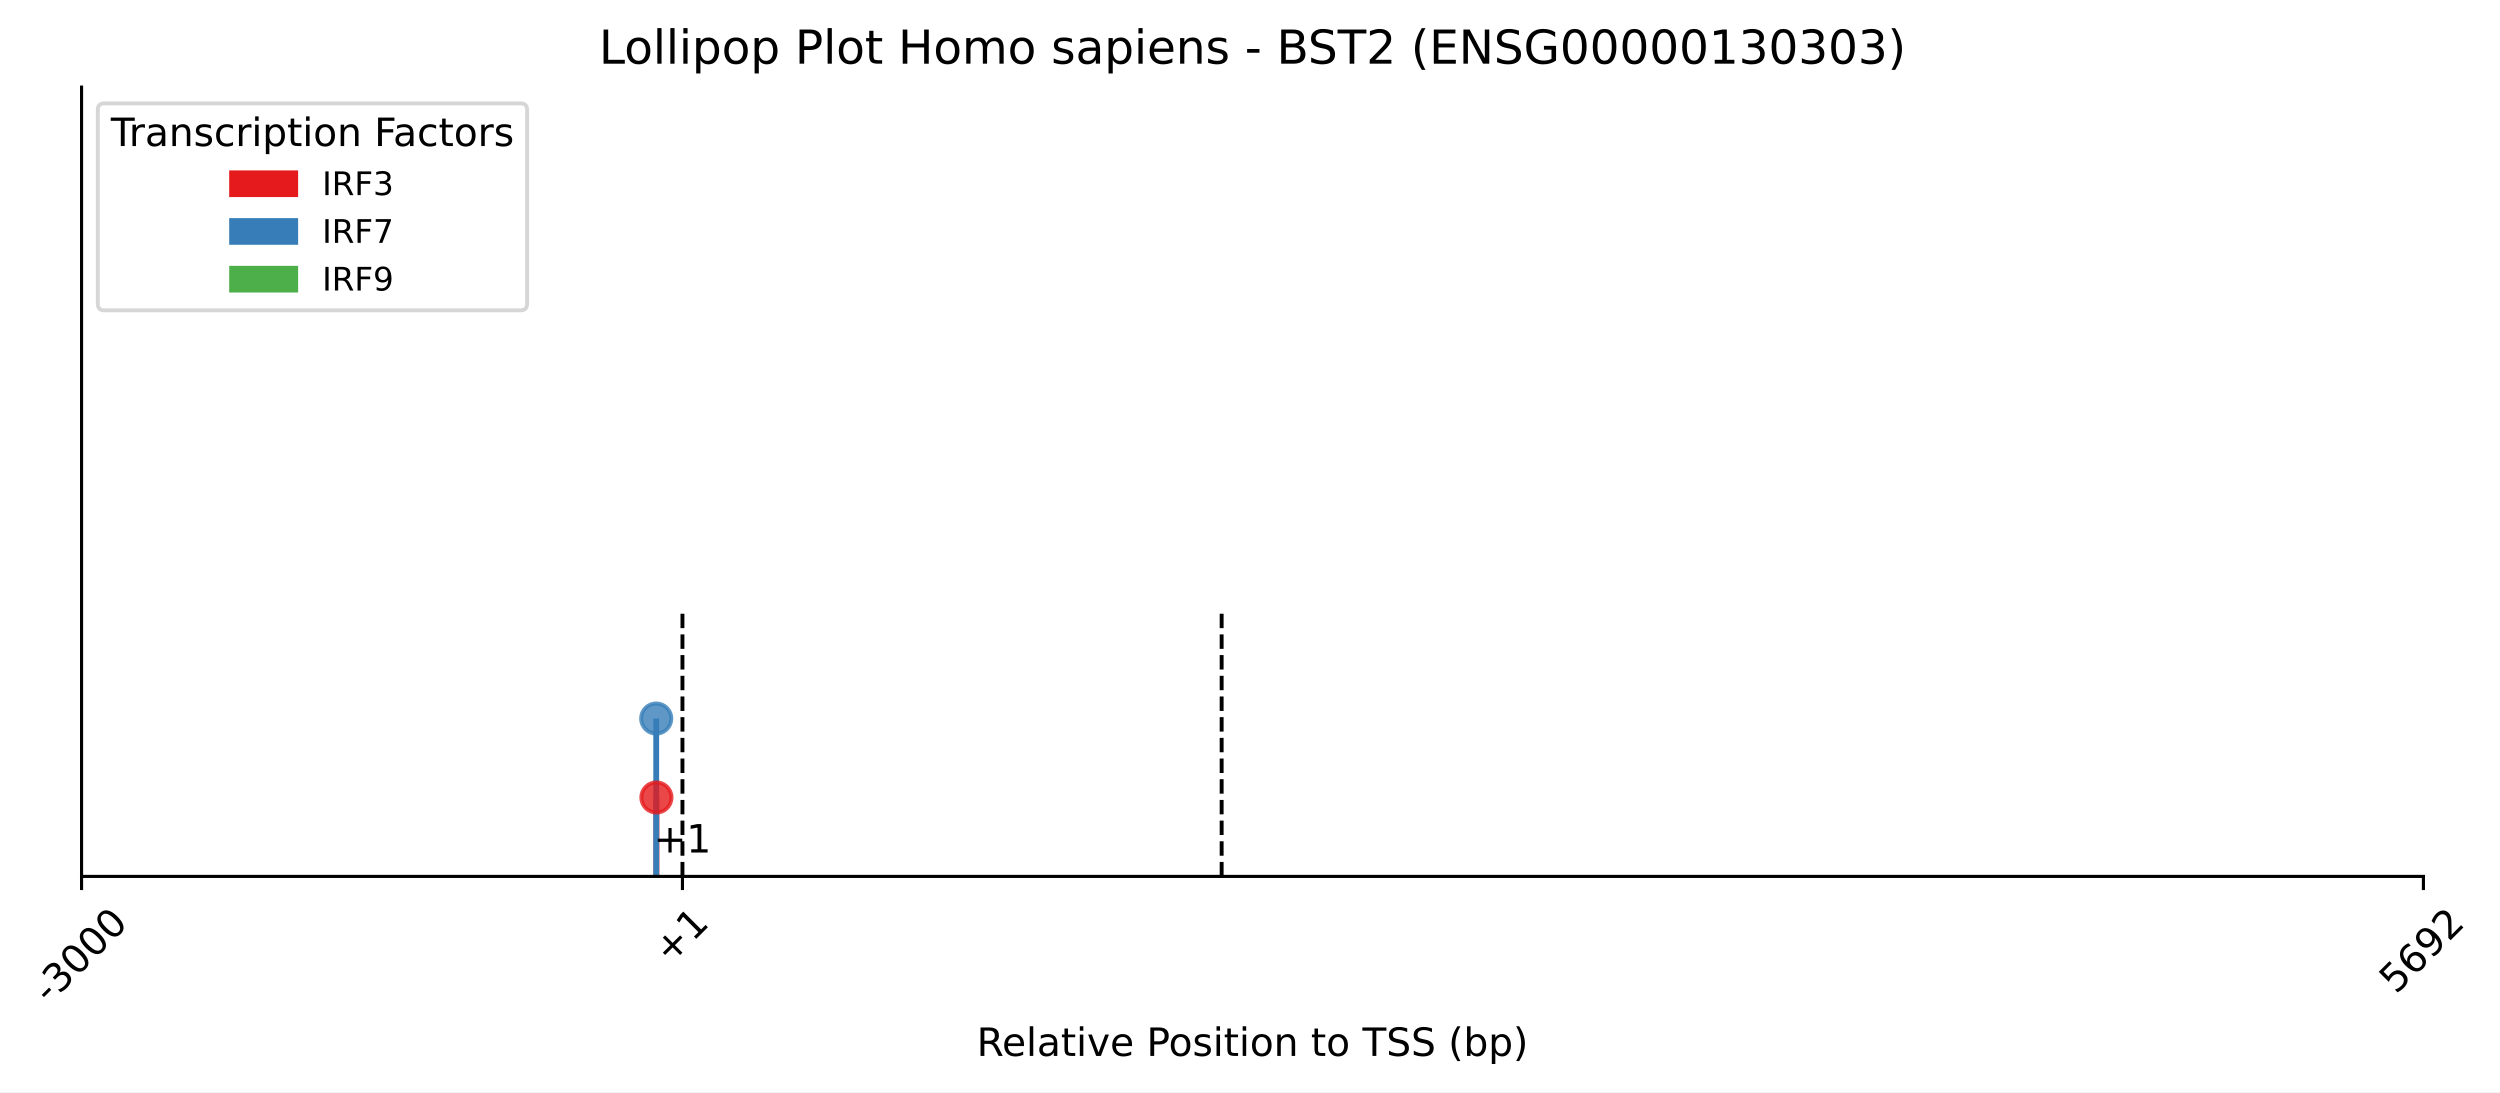
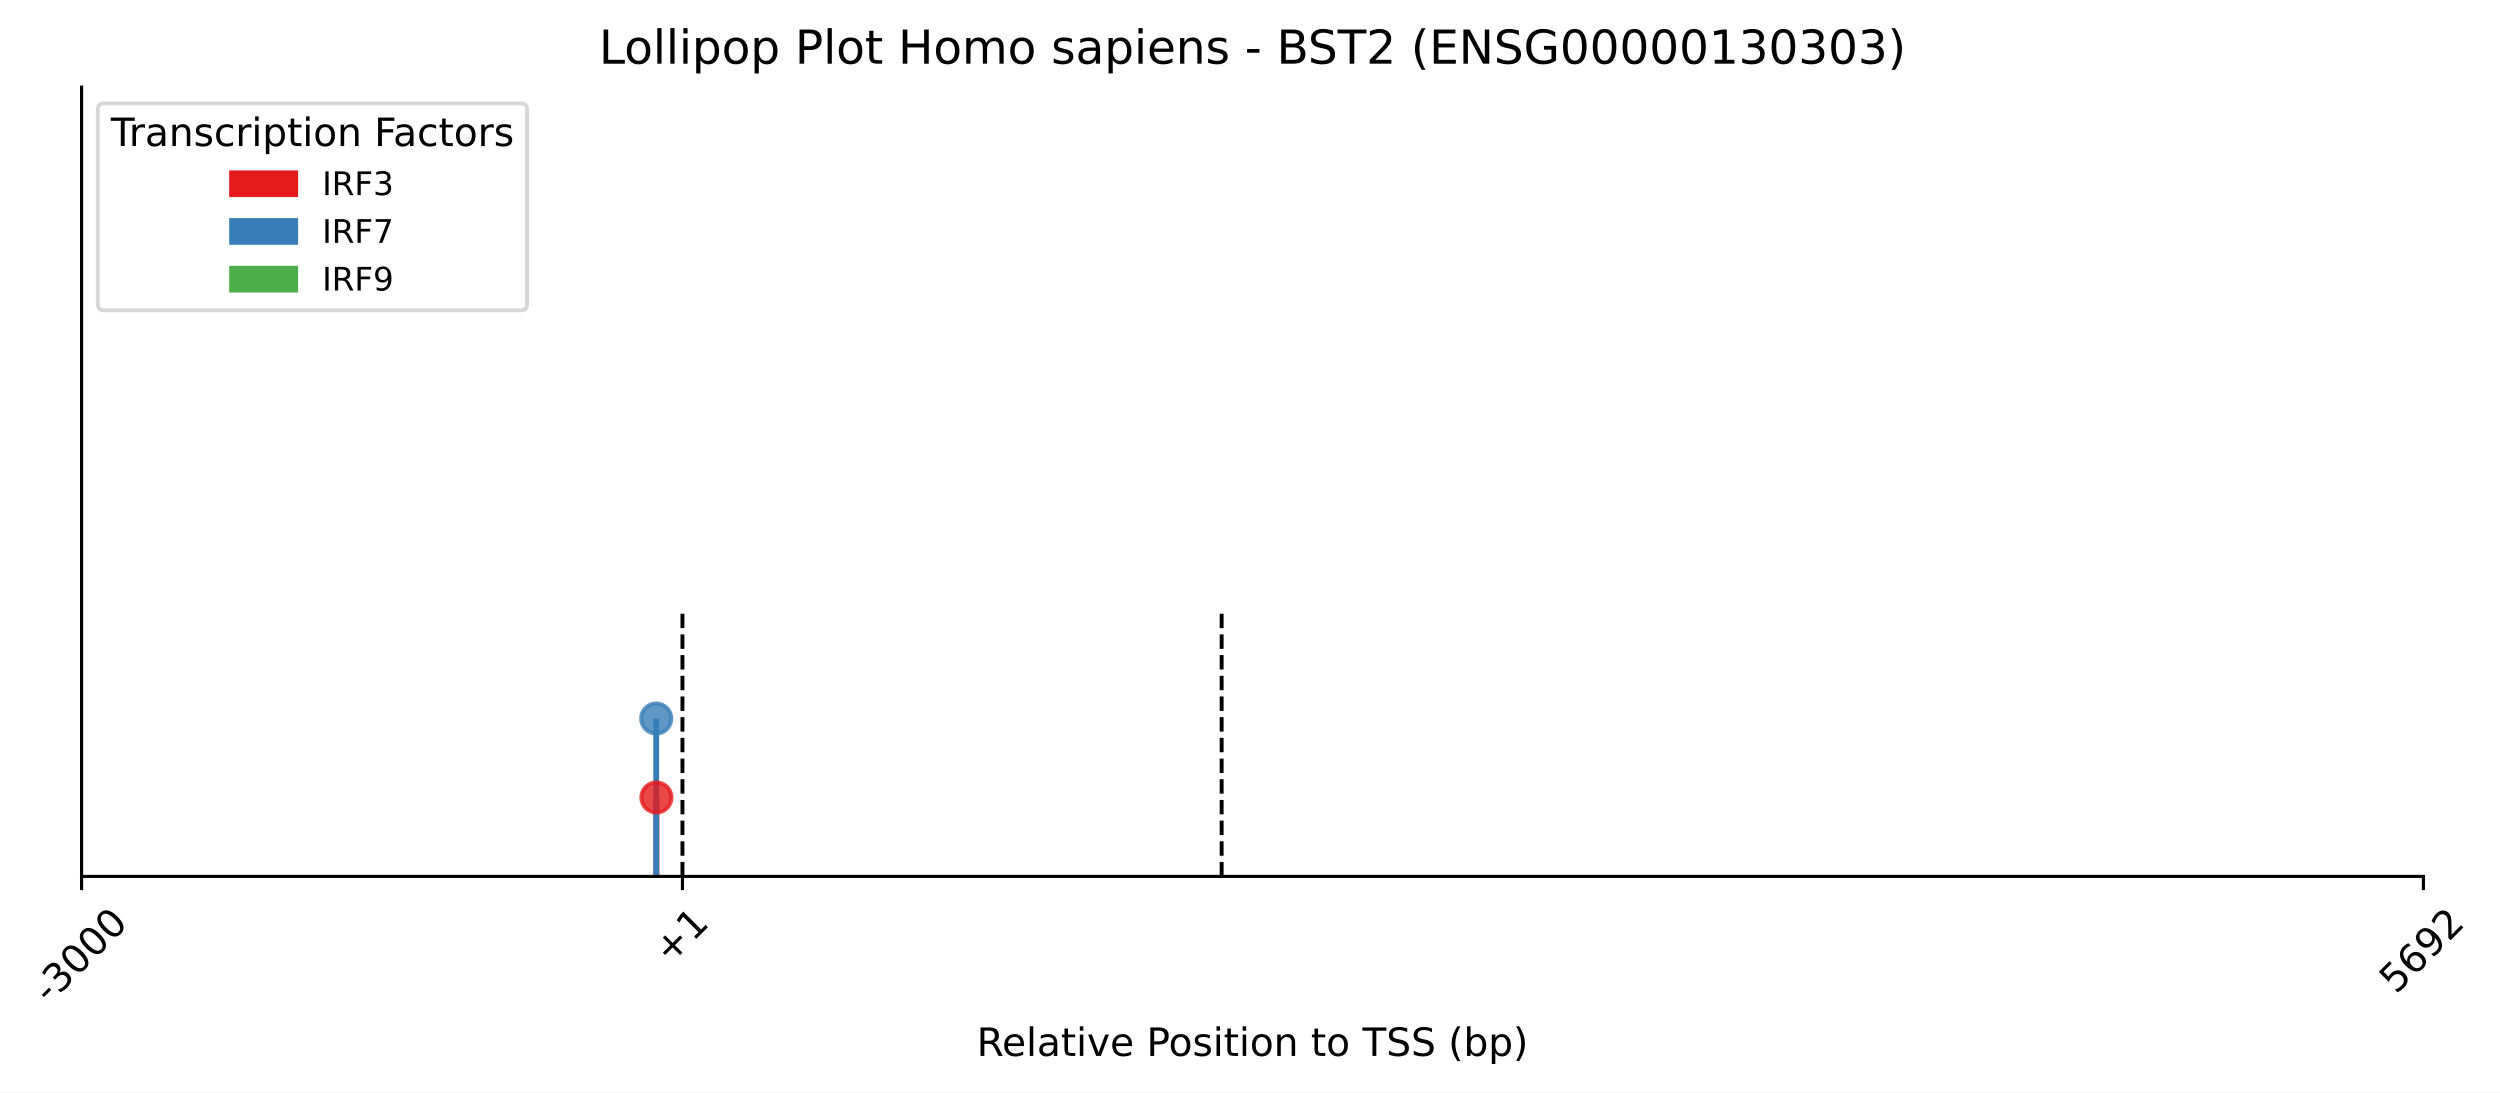
<svg xmlns="http://www.w3.org/2000/svg" xmlns:xlink="http://www.w3.org/1999/xlink" width="640.489pt" height="279.8pt" viewBox="0 0 640.489 279.8" version="1.1">
  <defs>
    <style type="text/css">*{stroke-linejoin: round; stroke-linecap: butt}</style>
  </defs>
  <g id="figure_1">
    <g id="patch_1">
      <path d="M -0 279.8  L 640.489 279.8  L 640.489 0  L -0 0  z " style="fill: #ffffff" />
    </g>
    <g id="axes_1">
      <g id="patch_2">
        <path d="M 20.895 224.531  L 620.869 224.531  L 620.869 22.318  L 20.895 22.318  z " style="fill: #ffffff" />
      </g>
      <g id="matplotlib.axis_1">
        <g id="xtick_1">
          <g id="line2d_1">
            <defs>
-               <path id="md44a25f317" d="M 0 0  L 0 3.5  " style="stroke: #000000; stroke-width: 0.8" />
+               <path id="m38ee5de1bf" d="M 0 0  L 0 3.5  " style="stroke: #000000; stroke-width: 0.8" />
            </defs>
            <g>
-               <use xlink:href="#md44a25f317" x="20.895" y="224.531" style="stroke: #000000; stroke-width: 0.8" />
+               <use xlink:href="#m38ee5de1bf" x="20.895" y="224.531" style="stroke: #000000; stroke-width: 0.8" />
            </g>
          </g>
          <g id="text_1">
            <g transform="translate(12.57291 257.4511) rotate(-45) scale(0.1 -0.1)">
              <defs>
                <path id="DejaVuSans-2d" d="M 313 2009  L 1997 2009  L 1997 1497  L 313 1497  L 313 2009  z " transform="scale(0.015625)" />
                <path id="DejaVuSans-33" d="M 2597 2516  Q 3050 2419 3304 2112  Q 3559 1806 3559 1356  Q 3559 666 3084 287  Q 2609 -91 1734 -91  Q 1441 -91 1130 -33  Q 819 25 488 141  L 488 750  Q 750 597 1062 519  Q 1375 441 1716 441  Q 2309 441 2620 675  Q 2931 909 2931 1356  Q 2931 1769 2642 2001  Q 2353 2234 1838 2234  L 1294 2234  L 1294 2753  L 1863 2753  Q 2328 2753 2575 2939  Q 2822 3125 2822 3475  Q 2822 3834 2567 4026  Q 2313 4219 1838 4219  Q 1578 4219 1281 4162  Q 984 4106 628 3988  L 628 4550  Q 988 4650 1302 4700  Q 1616 4750 1894 4750  Q 2613 4750 3031 4423  Q 3450 4097 3450 3541  Q 3450 3153 3228 2886  Q 3006 2619 2597 2516  z " transform="scale(0.015625)" />
                <path id="DejaVuSans-30" d="M 2034 4250  Q 1547 4250 1301 3770  Q 1056 3291 1056 2328  Q 1056 1369 1301 889  Q 1547 409 2034 409  Q 2525 409 2770 889  Q 3016 1369 3016 2328  Q 3016 3291 2770 3770  Q 2525 4250 2034 4250  z M 2034 4750  Q 2819 4750 3233 4129  Q 3647 3509 3647 2328  Q 3647 1150 3233 529  Q 2819 -91 2034 -91  Q 1250 -91 836 529  Q 422 1150 422 2328  Q 422 3509 836 4129  Q 1250 4750 2034 4750  z " transform="scale(0.015625)" />
              </defs>
              <use xlink:href="#DejaVuSans-2d" />
              <use xlink:href="#DejaVuSans-33" x="36.084" />
              <use xlink:href="#DejaVuSans-30" x="99.707" />
              <use xlink:href="#DejaVuSans-30" x="163.33" />
              <use xlink:href="#DejaVuSans-30" x="226.953" />
            </g>
          </g>
        </g>
        <g id="xtick_2">
          <g id="line2d_2">
            <g>
-               <use xlink:href="#md44a25f317" x="174.84" y="224.531" style="stroke: #000000; stroke-width: 0.8" />
+               <use xlink:href="#m38ee5de1bf" x="174.84" y="224.531" style="stroke: #000000; stroke-width: 0.8" />
            </g>
          </g>
          <g id="text_2">
            <g transform="translate(171.5789 247.3285) rotate(-45) scale(0.1 -0.1)">
              <defs>
                <path id="DejaVuSans-2b" d="M 2944 4013  L 2944 2272  L 4684 2272  L 4684 1741  L 2944 1741  L 2944 0  L 2419 0  L 2419 1741  L 678 1741  L 678 2272  L 2419 2272  L 2419 4013  L 2944 4013  z " transform="scale(0.015625)" />
                <path id="DejaVuSans-31" d="M 794 531  L 1825 531  L 1825 4091  L 703 3866  L 703 4441  L 1819 4666  L 2450 4666  L 2450 531  L 3481 531  L 3481 0  L 794 0  L 794 531  z " transform="scale(0.015625)" />
              </defs>
              <use xlink:href="#DejaVuSans-2b" />
              <use xlink:href="#DejaVuSans-31" x="83.789" />
            </g>
          </g>
        </g>
        <g id="xtick_3">
          <g id="line2d_3">
            <g>
-               <use xlink:href="#md44a25f317" x="620.869" y="224.531" style="stroke: #000000; stroke-width: 0.8" />
+               <use xlink:href="#m38ee5de1bf" x="620.869" y="224.531" style="stroke: #000000; stroke-width: 0.8" />
            </g>
          </g>
          <g id="text_3">
            <g transform="translate(613.8221 254.9) rotate(-45) scale(0.1 -0.1)">
              <defs>
                <path id="DejaVuSans-35" d="M 691 4666  L 3169 4666  L 3169 4134  L 1269 4134  L 1269 2991  Q 1406 3038 1543 3061  Q 1681 3084 1819 3084  Q 2600 3084 3056 2656  Q 3513 2228 3513 1497  Q 3513 744 3044 326  Q 2575 -91 1722 -91  Q 1428 -91 1123 -41  Q 819 9 494 109  L 494 744  Q 775 591 1075 516  Q 1375 441 1709 441  Q 2250 441 2565 725  Q 2881 1009 2881 1497  Q 2881 1984 2565 2268  Q 2250 2553 1709 2553  Q 1456 2553 1204 2497  Q 953 2441 691 2322  L 691 4666  z " transform="scale(0.015625)" />
                <path id="DejaVuSans-36" d="M 2113 2584  Q 1688 2584 1439 2293  Q 1191 2003 1191 1497  Q 1191 994 1439 701  Q 1688 409 2113 409  Q 2538 409 2786 701  Q 3034 994 3034 1497  Q 3034 2003 2786 2293  Q 2538 2584 2113 2584  z M 3366 4563  L 3366 3988  Q 3128 4100 2886 4159  Q 2644 4219 2406 4219  Q 1781 4219 1451 3797  Q 1122 3375 1075 2522  Q 1259 2794 1537 2939  Q 1816 3084 2150 3084  Q 2853 3084 3261 2657  Q 3669 2231 3669 1497  Q 3669 778 3244 343  Q 2819 -91 2113 -91  Q 1303 -91 875 529  Q 447 1150 447 2328  Q 447 3434 972 4092  Q 1497 4750 2381 4750  Q 2619 4750 2861 4703  Q 3103 4656 3366 4563  z " transform="scale(0.015625)" />
                <path id="DejaVuSans-39" d="M 703 97  L 703 672  Q 941 559 1184 500  Q 1428 441 1663 441  Q 2288 441 2617 861  Q 2947 1281 2994 2138  Q 2813 1869 2534 1725  Q 2256 1581 1919 1581  Q 1219 1581 811 2004  Q 403 2428 403 3163  Q 403 3881 828 4315  Q 1253 4750 1959 4750  Q 2769 4750 3195 4129  Q 3622 3509 3622 2328  Q 3622 1225 3098 567  Q 2575 -91 1691 -91  Q 1453 -91 1209 -44  Q 966 3 703 97  z M 1959 2075  Q 2384 2075 2632 2365  Q 2881 2656 2881 3163  Q 2881 3666 2632 3958  Q 2384 4250 1959 4250  Q 1534 4250 1286 3958  Q 1038 3666 1038 3163  Q 1038 2656 1286 2365  Q 1534 2075 1959 2075  z " transform="scale(0.015625)" />
                <path id="DejaVuSans-32" d="M 1228 531  L 3431 531  L 3431 0  L 469 0  L 469 531  Q 828 903 1448 1529  Q 2069 2156 2228 2338  Q 2531 2678 2651 2914  Q 2772 3150 2772 3378  Q 2772 3750 2511 3984  Q 2250 4219 1831 4219  Q 1534 4219 1204 4116  Q 875 4013 500 3803  L 500 4441  Q 881 4594 1212 4672  Q 1544 4750 1819 4750  Q 2544 4750 2975 4387  Q 3406 4025 3406 3419  Q 3406 3131 3298 2873  Q 3191 2616 2906 2266  Q 2828 2175 2409 1742  Q 1991 1309 1228 531  z " transform="scale(0.015625)" />
              </defs>
              <use xlink:href="#DejaVuSans-35" />
              <use xlink:href="#DejaVuSans-36" x="63.623" />
              <use xlink:href="#DejaVuSans-39" x="127.246" />
              <use xlink:href="#DejaVuSans-32" x="190.869" />
            </g>
          </g>
        </g>
        <g id="text_4">
          <g transform="translate(250.2258 270.5201) scale(0.1 -0.1)">
            <defs>
              <path id="DejaVuSans-52" d="M 2841 2188  Q 3044 2119 3236 1894  Q 3428 1669 3622 1275  L 4263 0  L 3584 0  L 2988 1197  Q 2756 1666 2539 1819  Q 2322 1972 1947 1972  L 1259 1972  L 1259 0  L 628 0  L 628 4666  L 2053 4666  Q 2853 4666 3247 4331  Q 3641 3997 3641 3322  Q 3641 2881 3436 2590  Q 3231 2300 2841 2188  z M 1259 4147  L 1259 2491  L 2053 2491  Q 2509 2491 2742 2702  Q 2975 2913 2975 3322  Q 2975 3731 2742 3939  Q 2509 4147 2053 4147  L 1259 4147  z " transform="scale(0.015625)" />
              <path id="DejaVuSans-65" d="M 3597 1894  L 3597 1613  L 953 1613  Q 991 1019 1311 708  Q 1631 397 2203 397  Q 2534 397 2845 478  Q 3156 559 3463 722  L 3463 178  Q 3153 47 2828 -22  Q 2503 -91 2169 -91  Q 1331 -91 842 396  Q 353 884 353 1716  Q 353 2575 817 3079  Q 1281 3584 2069 3584  Q 2775 3584 3186 3129  Q 3597 2675 3597 1894  z M 3022 2063  Q 3016 2534 2758 2815  Q 2500 3097 2075 3097  Q 1594 3097 1305 2825  Q 1016 2553 972 2059  L 3022 2063  z " transform="scale(0.015625)" />
              <path id="DejaVuSans-6c" d="M 603 4863  L 1178 4863  L 1178 0  L 603 0  L 603 4863  z " transform="scale(0.015625)" />
              <path id="DejaVuSans-61" d="M 2194 1759  Q 1497 1759 1228 1600  Q 959 1441 959 1056  Q 959 750 1161 570  Q 1363 391 1709 391  Q 2188 391 2477 730  Q 2766 1069 2766 1631  L 2766 1759  L 2194 1759  z M 3341 1997  L 3341 0  L 2766 0  L 2766 531  Q 2569 213 2275 61  Q 1981 -91 1556 -91  Q 1019 -91 701 211  Q 384 513 384 1019  Q 384 1609 779 1909  Q 1175 2209 1959 2209  L 2766 2209  L 2766 2266  Q 2766 2663 2505 2880  Q 2244 3097 1772 3097  Q 1472 3097 1187 3025  Q 903 2953 641 2809  L 641 3341  Q 956 3463 1253 3523  Q 1550 3584 1831 3584  Q 2591 3584 2966 3190  Q 3341 2797 3341 1997  z " transform="scale(0.015625)" />
              <path id="DejaVuSans-74" d="M 1172 4494  L 1172 3500  L 2356 3500  L 2356 3053  L 1172 3053  L 1172 1153  Q 1172 725 1289 603  Q 1406 481 1766 481  L 2356 481  L 2356 0  L 1766 0  Q 1100 0 847 248  Q 594 497 594 1153  L 594 3053  L 172 3053  L 172 3500  L 594 3500  L 594 4494  L 1172 4494  z " transform="scale(0.015625)" />
              <path id="DejaVuSans-69" d="M 603 3500  L 1178 3500  L 1178 0  L 603 0  L 603 3500  z M 603 4863  L 1178 4863  L 1178 4134  L 603 4134  L 603 4863  z " transform="scale(0.015625)" />
              <path id="DejaVuSans-76" d="M 191 3500  L 800 3500  L 1894 563  L 2988 3500  L 3597 3500  L 2284 0  L 1503 0  L 191 3500  z " transform="scale(0.015625)" />
              <path id="DejaVuSans-20" transform="scale(0.015625)" />
              <path id="DejaVuSans-50" d="M 1259 4147  L 1259 2394  L 2053 2394  Q 2494 2394 2734 2622  Q 2975 2850 2975 3272  Q 2975 3691 2734 3919  Q 2494 4147 2053 4147  L 1259 4147  z M 628 4666  L 2053 4666  Q 2838 4666 3239 4311  Q 3641 3956 3641 3272  Q 3641 2581 3239 2228  Q 2838 1875 2053 1875  L 1259 1875  L 1259 0  L 628 0  L 628 4666  z " transform="scale(0.015625)" />
              <path id="DejaVuSans-6f" d="M 1959 3097  Q 1497 3097 1228 2736  Q 959 2375 959 1747  Q 959 1119 1226 758  Q 1494 397 1959 397  Q 2419 397 2687 759  Q 2956 1122 2956 1747  Q 2956 2369 2687 2733  Q 2419 3097 1959 3097  z M 1959 3584  Q 2709 3584 3137 3096  Q 3566 2609 3566 1747  Q 3566 888 3137 398  Q 2709 -91 1959 -91  Q 1206 -91 779 398  Q 353 888 353 1747  Q 353 2609 779 3096  Q 1206 3584 1959 3584  z " transform="scale(0.015625)" />
              <path id="DejaVuSans-73" d="M 2834 3397  L 2834 2853  Q 2591 2978 2328 3040  Q 2066 3103 1784 3103  Q 1356 3103 1142 2972  Q 928 2841 928 2578  Q 928 2378 1081 2264  Q 1234 2150 1697 2047  L 1894 2003  Q 2506 1872 2764 1633  Q 3022 1394 3022 966  Q 3022 478 2636 193  Q 2250 -91 1575 -91  Q 1294 -91 989 -36  Q 684 19 347 128  L 347 722  Q 666 556 975 473  Q 1284 391 1588 391  Q 1994 391 2212 530  Q 2431 669 2431 922  Q 2431 1156 2273 1281  Q 2116 1406 1581 1522  L 1381 1569  Q 847 1681 609 1914  Q 372 2147 372 2553  Q 372 3047 722 3315  Q 1072 3584 1716 3584  Q 2034 3584 2315 3537  Q 2597 3491 2834 3397  z " transform="scale(0.015625)" />
              <path id="DejaVuSans-6e" d="M 3513 2113  L 3513 0  L 2938 0  L 2938 2094  Q 2938 2591 2744 2837  Q 2550 3084 2163 3084  Q 1697 3084 1428 2787  Q 1159 2491 1159 1978  L 1159 0  L 581 0  L 581 3500  L 1159 3500  L 1159 2956  Q 1366 3272 1645 3428  Q 1925 3584 2291 3584  Q 2894 3584 3203 3211  Q 3513 2838 3513 2113  z " transform="scale(0.015625)" />
              <path id="DejaVuSans-54" d="M -19 4666  L 3928 4666  L 3928 4134  L 2272 4134  L 2272 0  L 1638 0  L 1638 4134  L -19 4134  L -19 4666  z " transform="scale(0.015625)" />
              <path id="DejaVuSans-53" d="M 3425 4513  L 3425 3897  Q 3066 4069 2747 4153  Q 2428 4238 2131 4238  Q 1616 4238 1336 4038  Q 1056 3838 1056 3469  Q 1056 3159 1242 3001  Q 1428 2844 1947 2747  L 2328 2669  Q 3034 2534 3370 2195  Q 3706 1856 3706 1288  Q 3706 609 3251 259  Q 2797 -91 1919 -91  Q 1588 -91 1214 -16  Q 841 59 441 206  L 441 856  Q 825 641 1194 531  Q 1563 422 1919 422  Q 2459 422 2753 634  Q 3047 847 3047 1241  Q 3047 1584 2836 1778  Q 2625 1972 2144 2069  L 1759 2144  Q 1053 2284 737 2584  Q 422 2884 422 3419  Q 422 4038 858 4394  Q 1294 4750 2059 4750  Q 2388 4750 2728 4690  Q 3069 4631 3425 4513  z " transform="scale(0.015625)" />
              <path id="DejaVuSans-28" d="M 1984 4856  Q 1566 4138 1362 3434  Q 1159 2731 1159 2009  Q 1159 1288 1364 580  Q 1569 -128 1984 -844  L 1484 -844  Q 1016 -109 783 600  Q 550 1309 550 2009  Q 550 2706 781 3412  Q 1013 4119 1484 4856  L 1984 4856  z " transform="scale(0.015625)" />
              <path id="DejaVuSans-62" d="M 3116 1747  Q 3116 2381 2855 2742  Q 2594 3103 2138 3103  Q 1681 3103 1420 2742  Q 1159 2381 1159 1747  Q 1159 1113 1420 752  Q 1681 391 2138 391  Q 2594 391 2855 752  Q 3116 1113 3116 1747  z M 1159 2969  Q 1341 3281 1617 3432  Q 1894 3584 2278 3584  Q 2916 3584 3314 3078  Q 3713 2572 3713 1747  Q 3713 922 3314 415  Q 2916 -91 2278 -91  Q 1894 -91 1617 61  Q 1341 213 1159 525  L 1159 0  L 581 0  L 581 4863  L 1159 4863  L 1159 2969  z " transform="scale(0.015625)" />
              <path id="DejaVuSans-70" d="M 1159 525  L 1159 -1331  L 581 -1331  L 581 3500  L 1159 3500  L 1159 2969  Q 1341 3281 1617 3432  Q 1894 3584 2278 3584  Q 2916 3584 3314 3078  Q 3713 2572 3713 1747  Q 3713 922 3314 415  Q 2916 -91 2278 -91  Q 1894 -91 1617 61  Q 1341 213 1159 525  z M 3116 1747  Q 3116 2381 2855 2742  Q 2594 3103 2138 3103  Q 1681 3103 1420 2742  Q 1159 2381 1159 1747  Q 1159 1113 1420 752  Q 1681 391 2138 391  Q 2594 391 2855 752  Q 3116 1113 3116 1747  z " transform="scale(0.015625)" />
              <path id="DejaVuSans-29" d="M 513 4856  L 1013 4856  Q 1481 4119 1714 3412  Q 1947 2706 1947 2009  Q 1947 1309 1714 600  Q 1481 -109 1013 -844  L 513 -844  Q 928 -128 1133 580  Q 1338 1288 1338 2009  Q 1338 2731 1133 3434  Q 928 4138 513 4856  z " transform="scale(0.015625)" />
            </defs>
            <use xlink:href="#DejaVuSans-52" />
            <use xlink:href="#DejaVuSans-65" x="64.982" />
            <use xlink:href="#DejaVuSans-6c" x="126.506" />
            <use xlink:href="#DejaVuSans-61" x="154.289" />
            <use xlink:href="#DejaVuSans-74" x="215.568" />
            <use xlink:href="#DejaVuSans-69" x="254.777" />
            <use xlink:href="#DejaVuSans-76" x="282.561" />
            <use xlink:href="#DejaVuSans-65" x="341.74" />
            <use xlink:href="#DejaVuSans-20" x="403.264" />
            <use xlink:href="#DejaVuSans-50" x="435.051" />
            <use xlink:href="#DejaVuSans-6f" x="491.729" />
            <use xlink:href="#DejaVuSans-73" x="552.91" />
            <use xlink:href="#DejaVuSans-69" x="605.01" />
            <use xlink:href="#DejaVuSans-74" x="632.793" />
            <use xlink:href="#DejaVuSans-69" x="672.002" />
            <use xlink:href="#DejaVuSans-6f" x="699.785" />
            <use xlink:href="#DejaVuSans-6e" x="760.967" />
            <use xlink:href="#DejaVuSans-20" x="824.346" />
            <use xlink:href="#DejaVuSans-74" x="856.133" />
            <use xlink:href="#DejaVuSans-6f" x="895.342" />
            <use xlink:href="#DejaVuSans-20" x="956.523" />
            <use xlink:href="#DejaVuSans-54" x="988.311" />
            <use xlink:href="#DejaVuSans-53" x="1049.395" />
            <use xlink:href="#DejaVuSans-53" x="1112.871" />
            <use xlink:href="#DejaVuSans-20" x="1176.348" />
            <use xlink:href="#DejaVuSans-28" x="1208.135" />
            <use xlink:href="#DejaVuSans-62" x="1247.148" />
            <use xlink:href="#DejaVuSans-70" x="1310.625" />
            <use xlink:href="#DejaVuSans-29" x="1374.102" />
          </g>
        </g>
      </g>
      <g id="matplotlib.axis_2" />
      <g id="LineCollection_1">
-         <path d="M 168.169 224.531  L 168.169 204.31  " clip-path="url(#pdb9367c54c)" style="fill: none; stroke: #e41a1c; stroke-width: 1.5" />
+         <path d="M 168.169 224.531  L 168.169 204.31  " clip-path="url(#pcb5628d7d9)" style="fill: none; stroke: #e41a1c; stroke-width: 1.5" />
      </g>
      <g id="LineCollection_2">
-         <path d="M 168.118 224.531  L 168.118 184.089  " clip-path="url(#pdb9367c54c)" style="fill: none; stroke: #377eb8; stroke-width: 1.5" />
+         <path d="M 168.118 224.531  L 168.118 184.089  " clip-path="url(#pcb5628d7d9)" style="fill: none; stroke: #377eb8; stroke-width: 1.5" />
      </g>
      <g id="line2d_4">
-         <path d="M 174.84 224.531  L 174.84 157.127  " clip-path="url(#pdb9367c54c)" style="fill: none; stroke-dasharray: 3.7,1.6; stroke-dashoffset: 0; stroke: #000000" />
+         <path d="M 174.84 224.531  L 174.84 157.127  " clip-path="url(#pcb5628d7d9)" style="fill: none; stroke-dasharray: 3.7,1.6; stroke-dashoffset: 0; stroke: #000000" />
      </g>
      <g id="line2d_5">
-         <path d="M 312.98 224.531  L 312.98 157.127  " clip-path="url(#pdb9367c54c)" style="fill: none; stroke-dasharray: 3.7,1.6; stroke-dashoffset: 0; stroke: #000000" />
+         <path d="M 312.98 224.531  L 312.98 157.127  " clip-path="url(#pcb5628d7d9)" style="fill: none; stroke-dasharray: 3.7,1.6; stroke-dashoffset: 0; stroke: #000000" />
      </g>
      <g id="patch_3">
        <path d="M 20.895 224.531  L 20.895 22.318  " style="fill: none; stroke: #000000; stroke-width: 0.8; stroke-linejoin: miter; stroke-linecap: square" />
      </g>
      <g id="patch_4">
        <path d="M 20.895 224.531  L 620.869 224.531  " style="fill: none; stroke: #000000; stroke-width: 0.8; stroke-linejoin: miter; stroke-linecap: square" />
      </g>
      <g id="PathCollection_1">
        <defs>
-           <path id="C0_0_96c983fcdd" d="M 0 3.873  C 1.027 3.873 2.012 3.465 2.739 2.739  C 3.465 2.012 3.873 1.027 3.873 -0  C 3.873 -1.027 3.465 -2.012 2.739 -2.739  C 2.012 -3.465 1.027 -3.873 0 -3.873  C -1.027 -3.873 -2.012 -3.465 -2.739 -2.739  C -3.465 -2.012 -3.873 -1.027 -3.873 0  C -3.873 1.027 -3.465 2.012 -2.739 2.739  C -2.012 3.465 -1.027 3.873 0 3.873  z " />
+           <path id="C0_0_f953be480c" d="M 0 3.873  C 1.027 3.873 2.012 3.465 2.739 2.739  C 3.465 2.012 3.873 1.027 3.873 -0  C 3.873 -1.027 3.465 -2.012 2.739 -2.739  C 2.012 -3.465 1.027 -3.873 0 -3.873  C -1.027 -3.873 -2.012 -3.465 -2.739 -2.739  C -3.465 -2.012 -3.873 -1.027 -3.873 0  C -3.873 1.027 -3.465 2.012 -2.739 2.739  C -2.012 3.465 -1.027 3.873 0 3.873  z " />
        </defs>
-         <g clip-path="url(#pdb9367c54c)">
-           <use xlink:href="#C0_0_96c983fcdd" x="168.169" y="204.31" style="fill: #e41a1c; fill-opacity: 0.8; stroke: #e41a1c; stroke-opacity: 0.8" />
-         </g>
-         <g clip-path="url(#pdb9367c54c)">
-           <use xlink:href="#C0_0_96c983fcdd" x="168.118" y="184.089" style="fill: #377eb8; fill-opacity: 0.8; stroke: #377eb8; stroke-opacity: 0.8" />
+         <g clip-path="url(#pcb5628d7d9)">
+           <use xlink:href="#C0_0_f953be480c" x="168.169" y="204.31" style="fill: #e41a1c; fill-opacity: 0.8; stroke: #e41a1c; stroke-opacity: 0.8" />
+         </g>
+         <g clip-path="url(#pcb5628d7d9)">
+           <use xlink:href="#C0_0_f953be480c" x="168.118" y="184.089" style="fill: #377eb8; fill-opacity: 0.8; stroke: #377eb8; stroke-opacity: 0.8" />
        </g>
      </g>
      <g id="text_5">
-         <g transform="translate(167.4688 218.4073) scale(0.1 -0.1)">
-           <use xlink:href="#DejaVuSans-2b" />
-           <use xlink:href="#DejaVuSans-31" x="83.789" />
-         </g>
-       </g>
-       <g id="text_6">
        <g transform="translate(153.4558 16.31812) scale(0.12 -0.12)">
          <defs>
            <path id="DejaVuSans-4c" d="M 628 4666  L 1259 4666  L 1259 531  L 3531 531  L 3531 0  L 628 0  L 628 4666  z " transform="scale(0.015625)" />
            <path id="DejaVuSans-48" d="M 628 4666  L 1259 4666  L 1259 2753  L 3553 2753  L 3553 4666  L 4184 4666  L 4184 0  L 3553 0  L 3553 2222  L 1259 2222  L 1259 0  L 628 0  L 628 4666  z " transform="scale(0.015625)" />
            <path id="DejaVuSans-6d" d="M 3328 2828  Q 3544 3216 3844 3400  Q 4144 3584 4550 3584  Q 5097 3584 5394 3201  Q 5691 2819 5691 2113  L 5691 0  L 5113 0  L 5113 2094  Q 5113 2597 4934 2840  Q 4756 3084 4391 3084  Q 3944 3084 3684 2787  Q 3425 2491 3425 1978  L 3425 0  L 2847 0  L 2847 2094  Q 2847 2600 2669 2842  Q 2491 3084 2119 3084  Q 1678 3084 1418 2786  Q 1159 2488 1159 1978  L 1159 0  L 581 0  L 581 3500  L 1159 3500  L 1159 2956  Q 1356 3278 1631 3431  Q 1906 3584 2284 3584  Q 2666 3584 2933 3390  Q 3200 3197 3328 2828  z " transform="scale(0.015625)" />
            <path id="DejaVuSans-42" d="M 1259 2228  L 1259 519  L 2272 519  Q 2781 519 3026 730  Q 3272 941 3272 1375  Q 3272 1813 3026 2020  Q 2781 2228 2272 2228  L 1259 2228  z M 1259 4147  L 1259 2741  L 2194 2741  Q 2656 2741 2882 2914  Q 3109 3088 3109 3444  Q 3109 3797 2882 3972  Q 2656 4147 2194 4147  L 1259 4147  z M 628 4666  L 2241 4666  Q 2963 4666 3353 4366  Q 3744 4066 3744 3513  Q 3744 3084 3544 2831  Q 3344 2578 2956 2516  Q 3422 2416 3680 2098  Q 3938 1781 3938 1306  Q 3938 681 3513 340  Q 3088 0 2303 0  L 628 0  L 628 4666  z " transform="scale(0.015625)" />
            <path id="DejaVuSans-45" d="M 628 4666  L 3578 4666  L 3578 4134  L 1259 4134  L 1259 2753  L 3481 2753  L 3481 2222  L 1259 2222  L 1259 531  L 3634 531  L 3634 0  L 628 0  L 628 4666  z " transform="scale(0.015625)" />
            <path id="DejaVuSans-4e" d="M 628 4666  L 1478 4666  L 3547 763  L 3547 4666  L 4159 4666  L 4159 0  L 3309 0  L 1241 3903  L 1241 0  L 628 0  L 628 4666  z " transform="scale(0.015625)" />
            <path id="DejaVuSans-47" d="M 3809 666  L 3809 1919  L 2778 1919  L 2778 2438  L 4434 2438  L 4434 434  Q 4069 175 3628 42  Q 3188 -91 2688 -91  Q 1594 -91 976 548  Q 359 1188 359 2328  Q 359 3472 976 4111  Q 1594 4750 2688 4750  Q 3144 4750 3555 4637  Q 3966 4525 4313 4306  L 4313 3634  Q 3963 3931 3569 4081  Q 3175 4231 2741 4231  Q 1884 4231 1454 3753  Q 1025 3275 1025 2328  Q 1025 1384 1454 906  Q 1884 428 2741 428  Q 3075 428 3337 486  Q 3600 544 3809 666  z " transform="scale(0.015625)" />
          </defs>
          <use xlink:href="#DejaVuSans-4c" />
          <use xlink:href="#DejaVuSans-6f" x="53.963" />
          <use xlink:href="#DejaVuSans-6c" x="115.145" />
          <use xlink:href="#DejaVuSans-6c" x="142.928" />
          <use xlink:href="#DejaVuSans-69" x="170.711" />
          <use xlink:href="#DejaVuSans-70" x="198.494" />
          <use xlink:href="#DejaVuSans-6f" x="261.971" />
          <use xlink:href="#DejaVuSans-70" x="323.152" />
          <use xlink:href="#DejaVuSans-20" x="386.629" />
          <use xlink:href="#DejaVuSans-50" x="418.416" />
          <use xlink:href="#DejaVuSans-6c" x="478.719" />
          <use xlink:href="#DejaVuSans-6f" x="506.502" />
          <use xlink:href="#DejaVuSans-74" x="567.684" />
          <use xlink:href="#DejaVuSans-20" x="606.893" />
          <use xlink:href="#DejaVuSans-48" x="638.68" />
          <use xlink:href="#DejaVuSans-6f" x="713.875" />
          <use xlink:href="#DejaVuSans-6d" x="775.057" />
          <use xlink:href="#DejaVuSans-6f" x="872.469" />
          <use xlink:href="#DejaVuSans-20" x="933.65" />
          <use xlink:href="#DejaVuSans-73" x="965.438" />
          <use xlink:href="#DejaVuSans-61" x="1017.537" />
          <use xlink:href="#DejaVuSans-70" x="1078.816" />
          <use xlink:href="#DejaVuSans-69" x="1142.293" />
          <use xlink:href="#DejaVuSans-65" x="1170.076" />
          <use xlink:href="#DejaVuSans-6e" x="1231.6" />
          <use xlink:href="#DejaVuSans-73" x="1294.979" />
          <use xlink:href="#DejaVuSans-20" x="1347.078" />
          <use xlink:href="#DejaVuSans-2d" x="1378.865" />
          <use xlink:href="#DejaVuSans-20" x="1414.949" />
          <use xlink:href="#DejaVuSans-42" x="1446.736" />
          <use xlink:href="#DejaVuSans-53" x="1513.59" />
          <use xlink:href="#DejaVuSans-54" x="1577.066" />
          <use xlink:href="#DejaVuSans-32" x="1638.15" />
          <use xlink:href="#DejaVuSans-20" x="1701.773" />
          <use xlink:href="#DejaVuSans-28" x="1733.561" />
          <use xlink:href="#DejaVuSans-45" x="1772.574" />
          <use xlink:href="#DejaVuSans-4e" x="1835.758" />
          <use xlink:href="#DejaVuSans-53" x="1910.562" />
          <use xlink:href="#DejaVuSans-47" x="1974.039" />
          <use xlink:href="#DejaVuSans-30" x="2051.529" />
          <use xlink:href="#DejaVuSans-30" x="2115.152" />
          <use xlink:href="#DejaVuSans-30" x="2178.775" />
          <use xlink:href="#DejaVuSans-30" x="2242.398" />
          <use xlink:href="#DejaVuSans-30" x="2306.021" />
          <use xlink:href="#DejaVuSans-31" x="2369.645" />
          <use xlink:href="#DejaVuSans-33" x="2433.268" />
          <use xlink:href="#DejaVuSans-30" x="2496.891" />
          <use xlink:href="#DejaVuSans-33" x="2560.514" />
          <use xlink:href="#DejaVuSans-30" x="2624.137" />
          <use xlink:href="#DejaVuSans-33" x="2687.76" />
          <use xlink:href="#DejaVuSans-29" x="2751.383" />
        </g>
      </g>
      <g id="legend_1">
        <g id="patch_5">
          <path d="M 26.726 79.506  L 133.371 79.506  Q 135.037 79.506 135.037 77.84  L 135.037 28.149  Q 135.037 26.483 133.371 26.483  L 26.726 26.483  Q 25.06 26.483 25.06 28.149  L 25.06 77.84  Q 25.06 79.506 26.726 79.506  z " style="fill: #ffffff; opacity: 0.8; stroke: #cccccc; stroke-linejoin: miter" />
        </g>
-         <g id="text_7">
+         <g id="text_6">
          <g transform="translate(28.39222 37.41356) scale(0.1 -0.1)">
            <defs>
              <path id="DejaVuSans-72" d="M 2631 2963  Q 2534 3019 2420 3045  Q 2306 3072 2169 3072  Q 1681 3072 1420 2755  Q 1159 2438 1159 1844  L 1159 0  L 581 0  L 581 3500  L 1159 3500  L 1159 2956  Q 1341 3275 1631 3429  Q 1922 3584 2338 3584  Q 2397 3584 2469 3576  Q 2541 3569 2628 3553  L 2631 2963  z " transform="scale(0.015625)" />
              <path id="DejaVuSans-63" d="M 3122 3366  L 3122 2828  Q 2878 2963 2633 3030  Q 2388 3097 2138 3097  Q 1578 3097 1268 2742  Q 959 2388 959 1747  Q 959 1106 1268 751  Q 1578 397 2138 397  Q 2388 397 2633 464  Q 2878 531 3122 666  L 3122 134  Q 2881 22 2623 -34  Q 2366 -91 2075 -91  Q 1284 -91 818 406  Q 353 903 353 1747  Q 353 2603 823 3093  Q 1294 3584 2113 3584  Q 2378 3584 2631 3529  Q 2884 3475 3122 3366  z " transform="scale(0.015625)" />
              <path id="DejaVuSans-46" d="M 628 4666  L 3309 4666  L 3309 4134  L 1259 4134  L 1259 2759  L 3109 2759  L 3109 2228  L 1259 2228  L 1259 0  L 628 0  L 628 4666  z " transform="scale(0.015625)" />
            </defs>
            <use xlink:href="#DejaVuSans-54" />
            <use xlink:href="#DejaVuSans-72" x="46.334" />
            <use xlink:href="#DejaVuSans-61" x="87.447" />
            <use xlink:href="#DejaVuSans-6e" x="148.727" />
            <use xlink:href="#DejaVuSans-73" x="212.105" />
            <use xlink:href="#DejaVuSans-63" x="264.205" />
            <use xlink:href="#DejaVuSans-72" x="319.186" />
            <use xlink:href="#DejaVuSans-69" x="360.299" />
            <use xlink:href="#DejaVuSans-70" x="388.082" />
            <use xlink:href="#DejaVuSans-74" x="451.559" />
            <use xlink:href="#DejaVuSans-69" x="490.768" />
            <use xlink:href="#DejaVuSans-6f" x="518.551" />
            <use xlink:href="#DejaVuSans-6e" x="579.732" />
            <use xlink:href="#DejaVuSans-20" x="643.111" />
            <use xlink:href="#DejaVuSans-46" x="674.898" />
            <use xlink:href="#DejaVuSans-61" x="723.293" />
            <use xlink:href="#DejaVuSans-63" x="784.572" />
            <use xlink:href="#DejaVuSans-74" x="839.553" />
            <use xlink:href="#DejaVuSans-6f" x="878.762" />
            <use xlink:href="#DejaVuSans-72" x="939.943" />
            <use xlink:href="#DejaVuSans-73" x="981.057" />
          </g>
        </g>
        <g id="patch_6">
          <path d="M 59.218 49.988  L 75.878 49.988  L 75.878 44.157  L 59.218 44.157  z " style="fill: #e41a1c; stroke: #e41a1c; stroke-linejoin: miter" />
        </g>
-         <g id="text_8">
+         <g id="text_7">
          <g transform="translate(82.54227 49.98775) scale(0.0833 -0.0833)">
            <defs>
              <path id="DejaVuSans-49" d="M 628 4666  L 1259 4666  L 1259 0  L 628 0  L 628 4666  z " transform="scale(0.015625)" />
            </defs>
            <use xlink:href="#DejaVuSans-49" />
            <use xlink:href="#DejaVuSans-52" x="29.492" />
            <use xlink:href="#DejaVuSans-46" x="98.975" />
            <use xlink:href="#DejaVuSans-33" x="156.494" />
          </g>
        </g>
        <g id="patch_7">
          <path d="M 59.218 62.215  L 75.878 62.215  L 75.878 56.384  L 59.218 56.384  z " style="fill: #377eb8; stroke: #377eb8; stroke-linejoin: miter" />
        </g>
-         <g id="text_9">
+         <g id="text_8">
          <g transform="translate(82.54227 62.21463) scale(0.0833 -0.0833)">
            <defs>
              <path id="DejaVuSans-37" d="M 525 4666  L 3525 4666  L 3525 4397  L 1831 0  L 1172 0  L 2766 4134  L 525 4134  L 525 4666  z " transform="scale(0.015625)" />
            </defs>
            <use xlink:href="#DejaVuSans-49" />
            <use xlink:href="#DejaVuSans-52" x="29.492" />
            <use xlink:href="#DejaVuSans-46" x="98.975" />
            <use xlink:href="#DejaVuSans-37" x="156.494" />
          </g>
        </g>
        <g id="patch_8">
          <path d="M 59.218 74.442  L 75.878 74.442  L 75.878 68.611  L 59.218 68.611  z " style="fill: #4daf4a; stroke: #4daf4a; stroke-linejoin: miter" />
        </g>
-         <g id="text_10">
+         <g id="text_9">
          <g transform="translate(82.54227 74.44151) scale(0.0833 -0.0833)">
            <use xlink:href="#DejaVuSans-49" />
            <use xlink:href="#DejaVuSans-52" x="29.492" />
            <use xlink:href="#DejaVuSans-46" x="98.975" />
            <use xlink:href="#DejaVuSans-39" x="156.494" />
          </g>
        </g>
      </g>
    </g>
  </g>
  <defs>
-     <clipPath id="pdb9367c54c">
+     <clipPath id="pcb5628d7d9">
      <rect x="20.895" y="22.318" width="599.974" height="202.213" />
    </clipPath>
  </defs>
</svg>
